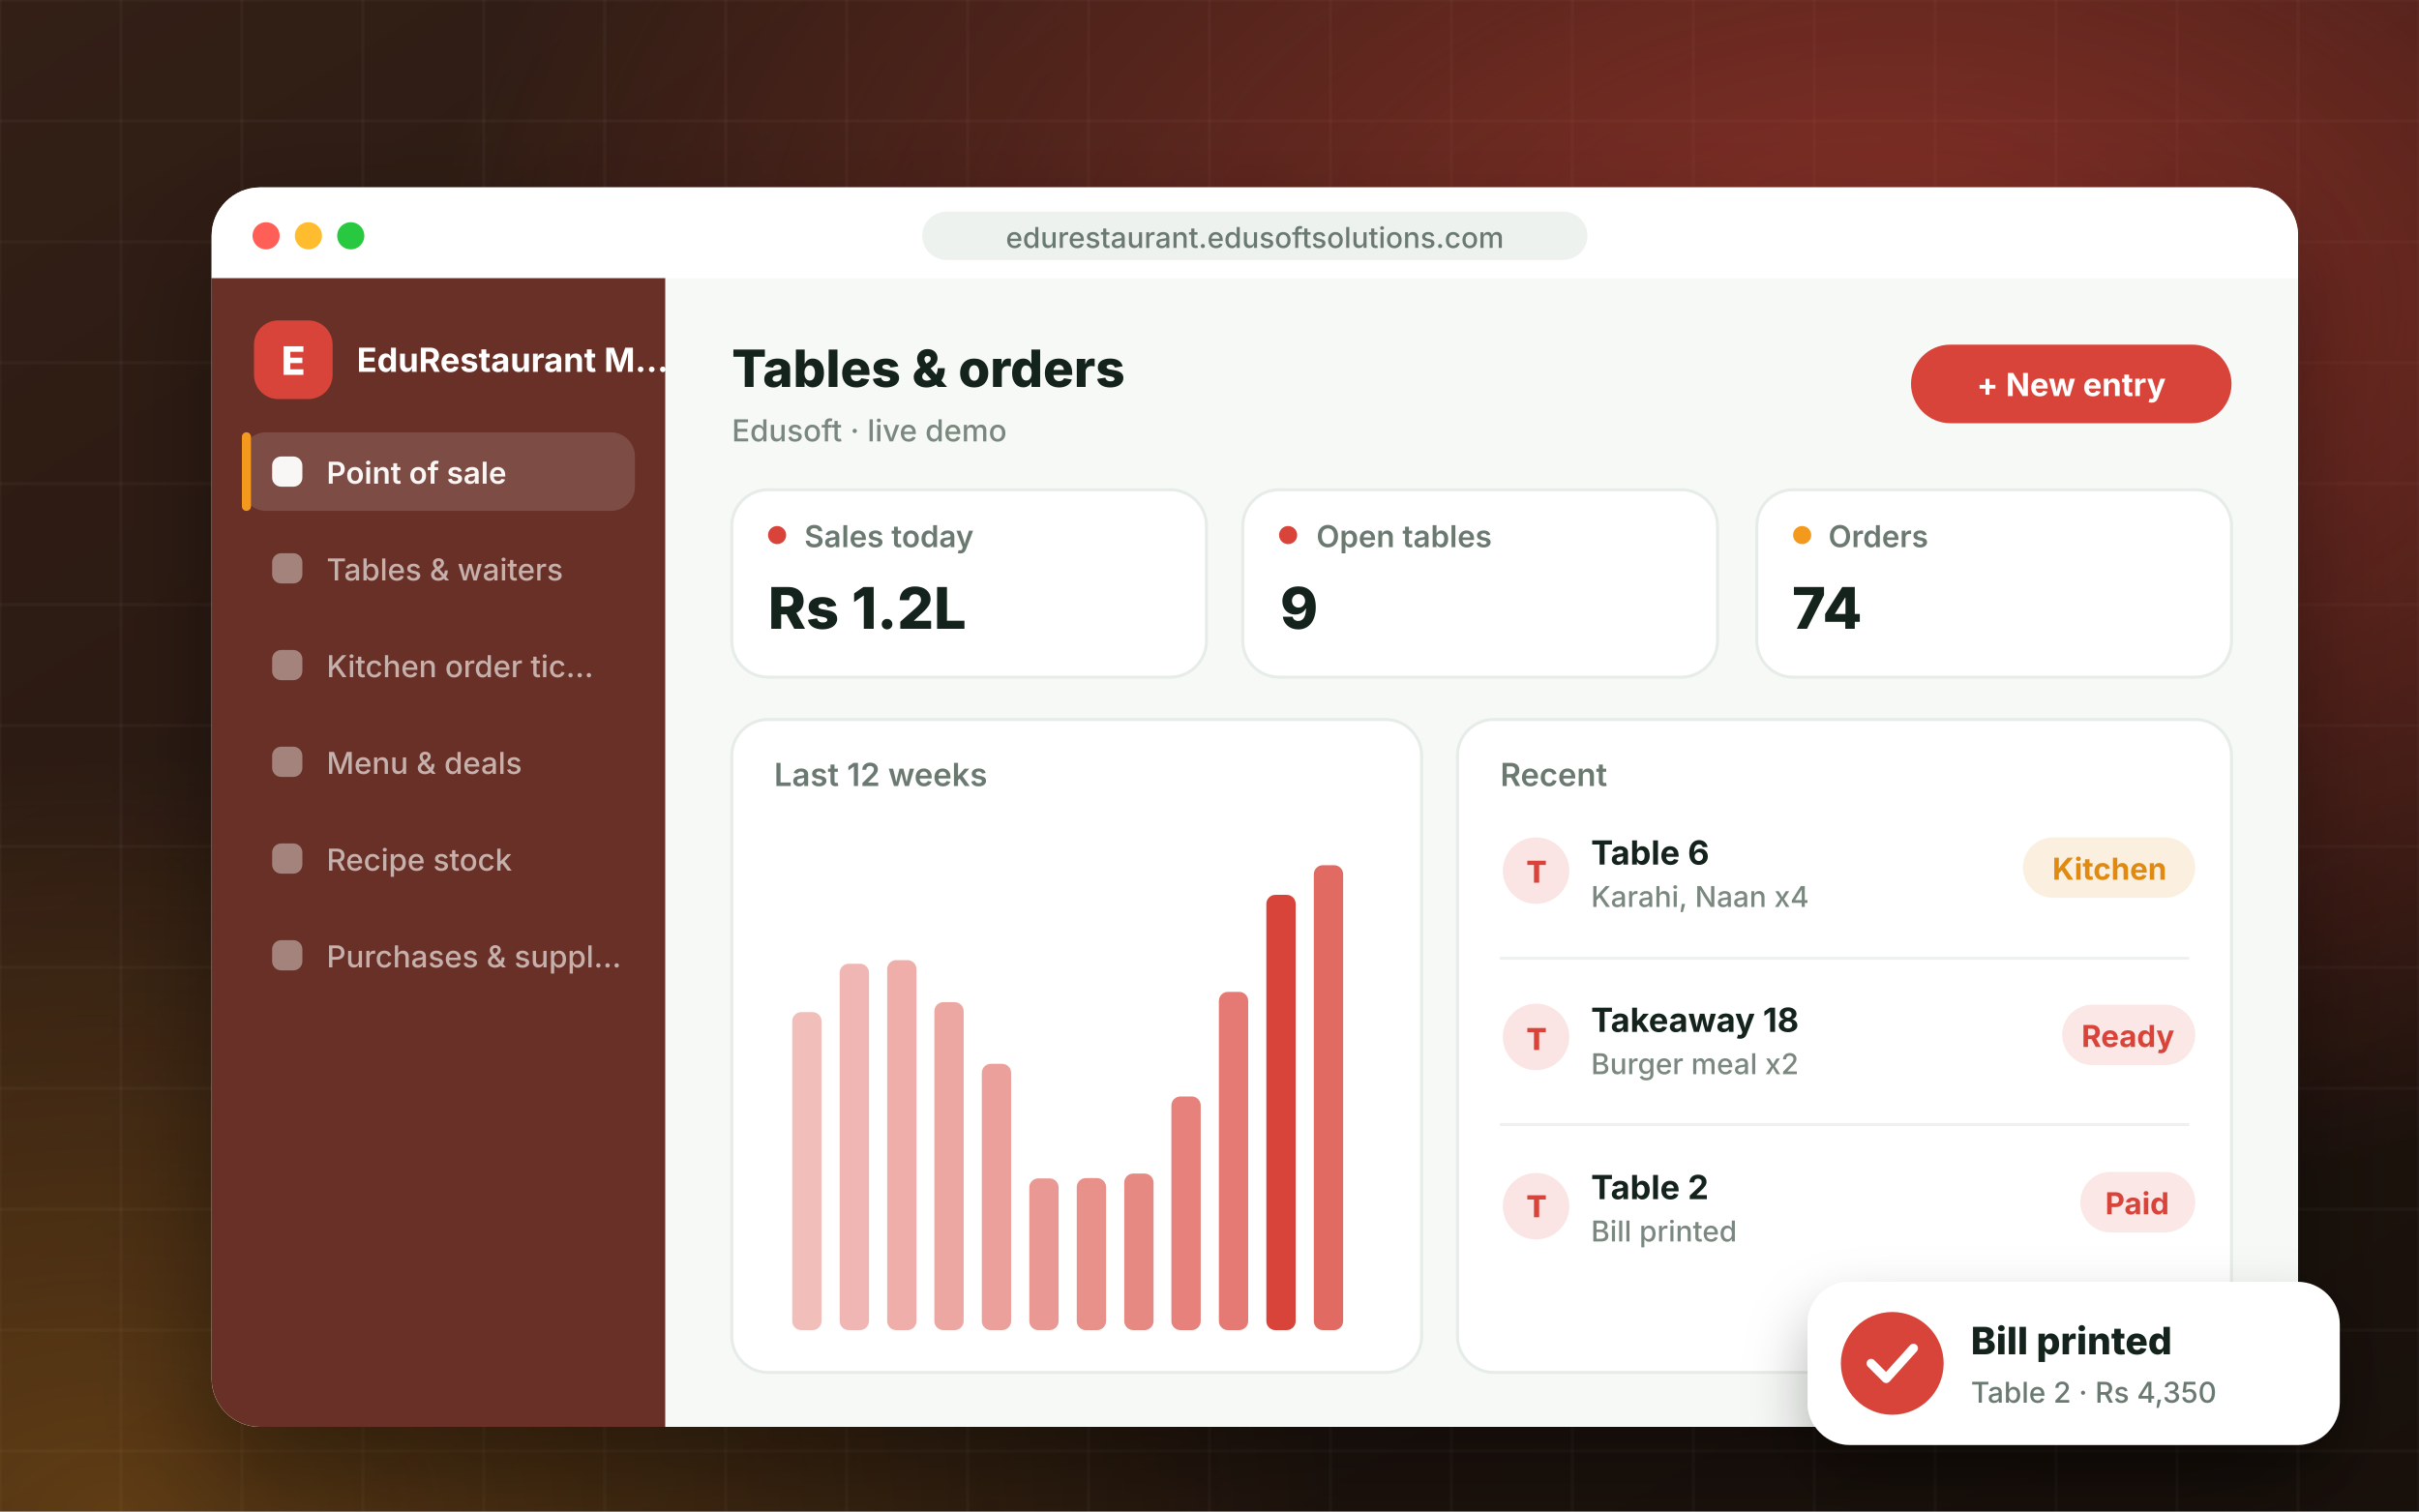
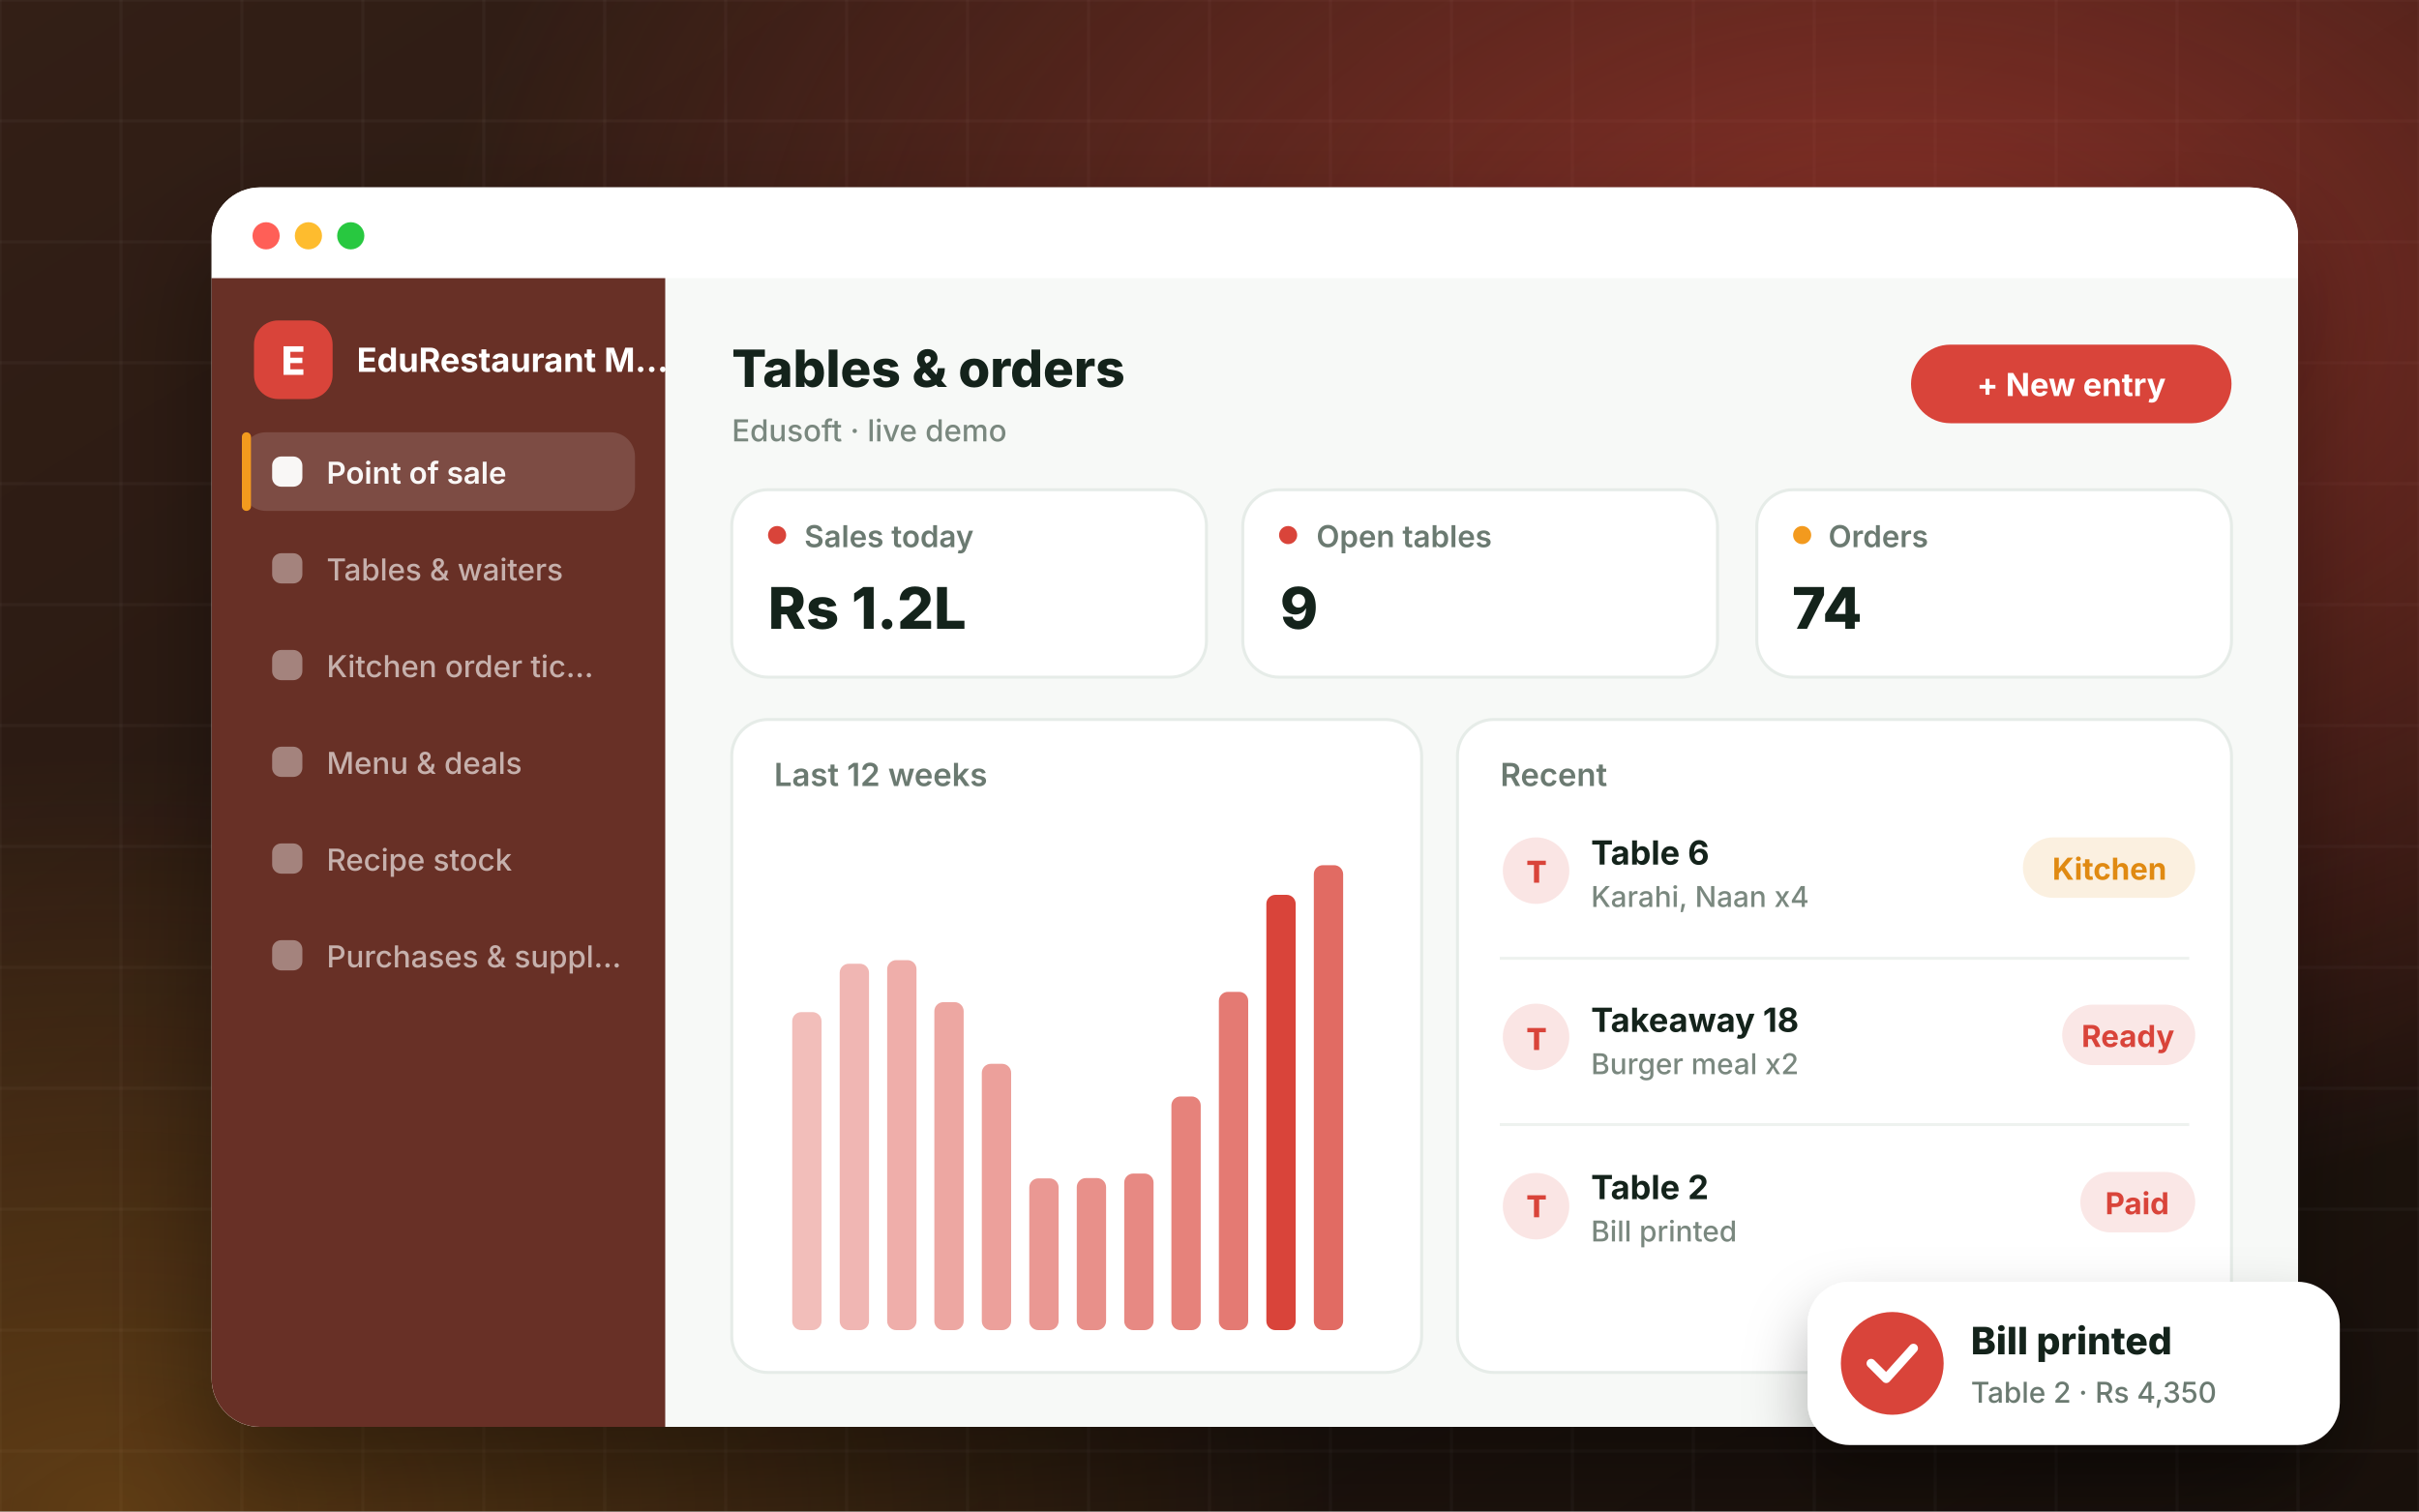
<svg xmlns="http://www.w3.org/2000/svg" viewBox="0 0 800 500" font-family="Inter, 'Segoe UI', Roboto, Arial, sans-serif">
  <defs>
    <linearGradient id="bg" x1="0" y1="0" x2="1" y2="1">
      <stop offset="0" stop-color="#331f16" />
      <stop offset="1" stop-color="#18100b" />
    </linearGradient>
    <radialGradient id="glow" cx=".78" cy=".2" r=".6">
      <stop offset="0" stop-color="#d9443a" stop-opacity=".55" />
      <stop offset="1" stop-color="#d9443a" stop-opacity="0" />
    </radialGradient>
    <radialGradient id="glow2" cx=".05" cy="1" r=".5">
      <stop offset="0" stop-color="#f39a1e" stop-opacity=".28" />
      <stop offset="1" stop-color="#f39a1e" stop-opacity="0" />
    </radialGradient>
    <linearGradient id="area" x1="0" y1="0" x2="0" y2="1">
      <stop offset="0" stop-color="#d9443a" stop-opacity=".28" />
      <stop offset="1" stop-color="#d9443a" stop-opacity="0" />
    </linearGradient>
    <filter id="sh" x="-20%" y="-20%" width="140%" height="150%">
      <feDropShadow dx="0" dy="18" stdDeviation="18" flood-color="#000" flood-opacity=".38" />
    </filter>
    <filter id="sh2" x="-30%" y="-40%" width="160%" height="200%">
      <feDropShadow dx="0" dy="10" stdDeviation="10" flood-color="#000" flood-opacity=".3" />
    </filter>
  </defs>
  <rect width="800" height="500" fill="url(#bg)" />
  <path d="M0 0 V500" stroke="#fff" stroke-opacity=".035" />
  <path d="M40 0 V500" stroke="#fff" stroke-opacity=".035" />
  <path d="M80 0 V500" stroke="#fff" stroke-opacity=".035" />
  <path d="M120 0 V500" stroke="#fff" stroke-opacity=".035" />
  <path d="M160 0 V500" stroke="#fff" stroke-opacity=".035" />
  <path d="M200 0 V500" stroke="#fff" stroke-opacity=".035" />
  <path d="M240 0 V500" stroke="#fff" stroke-opacity=".035" />
  <path d="M280 0 V500" stroke="#fff" stroke-opacity=".035" />
  <path d="M320 0 V500" stroke="#fff" stroke-opacity=".035" />
  <path d="M360 0 V500" stroke="#fff" stroke-opacity=".035" />
  <path d="M400 0 V500" stroke="#fff" stroke-opacity=".035" />
  <path d="M440 0 V500" stroke="#fff" stroke-opacity=".035" />
  <path d="M480 0 V500" stroke="#fff" stroke-opacity=".035" />
  <path d="M520 0 V500" stroke="#fff" stroke-opacity=".035" />
  <path d="M560 0 V500" stroke="#fff" stroke-opacity=".035" />
  <path d="M600 0 V500" stroke="#fff" stroke-opacity=".035" />
  <path d="M640 0 V500" stroke="#fff" stroke-opacity=".035" />
  <path d="M680 0 V500" stroke="#fff" stroke-opacity=".035" />
  <path d="M720 0 V500" stroke="#fff" stroke-opacity=".035" />
  <path d="M760 0 V500" stroke="#fff" stroke-opacity=".035" />
  <path d="M800 0 V500" stroke="#fff" stroke-opacity=".035" />
  <path d="M0 0 H800" stroke="#fff" stroke-opacity=".035" />
  <path d="M0 40 H800" stroke="#fff" stroke-opacity=".035" />
  <path d="M0 80 H800" stroke="#fff" stroke-opacity=".035" />
  <path d="M0 120 H800" stroke="#fff" stroke-opacity=".035" />
  <path d="M0 160 H800" stroke="#fff" stroke-opacity=".035" />
  <path d="M0 200 H800" stroke="#fff" stroke-opacity=".035" />
  <path d="M0 240 H800" stroke="#fff" stroke-opacity=".035" />
  <path d="M0 280 H800" stroke="#fff" stroke-opacity=".035" />
  <path d="M0 320 H800" stroke="#fff" stroke-opacity=".035" />
  <path d="M0 360 H800" stroke="#fff" stroke-opacity=".035" />
  <path d="M0 400 H800" stroke="#fff" stroke-opacity=".035" />
  <path d="M0 440 H800" stroke="#fff" stroke-opacity=".035" />
  <path d="M0 480 H800" stroke="#fff" stroke-opacity=".035" />
  <rect width="800" height="500" fill="url(#glow)" />
  <rect width="800" height="500" fill="url(#glow2)" />
  <g filter="url(#sh)">
    <rect x="70" y="62" width="690" height="410" rx="16" fill="#f7f9f7" />
  </g>
  <path d="M70 78 a16 16 0 0 1 16 -16 h658 a16 16 0 0 1 16 16 v14 h-690 z" fill="#fff" />
  <circle cx="88" cy="78" r="4.5" fill="#ff5f57" />
  <circle cx="102" cy="78" r="4.5" fill="#febc2e" />
  <circle cx="116" cy="78" r="4.5" fill="#28c840" />
-   <rect x="305.0" y="70" width="220" height="16" rx="8" fill="#eef2ef" />
-   <text x="415.0" y="82" font-size="9.5" font-weight="500" fill="#6b7a71" text-anchor="middle" opacity="1">edurestaurant.edusoftsolutions.com</text>
  <path d="M70 92 h150 v380 h-134 a16 16 0 0 1 -16 -16 z" fill="#683026" />
  <rect x="84" y="106" width="26" height="26" rx="8" fill="#d9443a" />
  <text x="97" y="124" font-size="13" font-weight="800" fill="#fff" text-anchor="middle" opacity="1">E</text>
  <text x="118" y="123" font-size="11" font-weight="700" fill="#fff" text-anchor="start" opacity="1">EduRestaurant M…</text>
  <rect x="80" y="143" width="130" height="26" rx="8" fill="#fff" opacity=".14" />
  <rect x="80" y="143" width="3" height="26" rx="1.5" fill="#f39a1e" />
  <rect x="90" y="151" width="10" height="10" rx="3" fill="#fff" opacity="0.95" />
  <text x="108" y="160" font-size="10" font-weight="600" fill="#fff" text-anchor="start" opacity="0.95">Point of sale</text>
  <rect x="90" y="183" width="10" height="10" rx="3" fill="#fff" opacity="0.4" />
  <text x="108" y="192" font-size="10" font-weight="500" fill="#fff" text-anchor="start" opacity="0.62">Tables &amp; waiters</text>
  <rect x="90" y="215" width="10" height="10" rx="3" fill="#fff" opacity="0.4" />
  <text x="108" y="224" font-size="10" font-weight="500" fill="#fff" text-anchor="start" opacity="0.62">Kitchen order tic…</text>
  <rect x="90" y="247" width="10" height="10" rx="3" fill="#fff" opacity="0.4" />
  <text x="108" y="256" font-size="10" font-weight="500" fill="#fff" text-anchor="start" opacity="0.62">Menu &amp; deals</text>
  <rect x="90" y="279" width="10" height="10" rx="3" fill="#fff" opacity="0.4" />
  <text x="108" y="288" font-size="10" font-weight="500" fill="#fff" text-anchor="start" opacity="0.62">Recipe stock</text>
  <rect x="90" y="311" width="10" height="10" rx="3" fill="#fff" opacity="0.4" />
  <text x="108" y="320" font-size="10" font-weight="500" fill="#fff" text-anchor="start" opacity="0.62">Purchases &amp; suppl…</text>
  <text x="242" y="128" font-size="17" font-weight="800" fill="#14231b" text-anchor="start" opacity="1">Tables &amp; orders</text>
  <text x="242" y="146" font-size="10" font-weight="500" fill="#7a887f" text-anchor="start" opacity="1">Edusoft · live demo</text>
  <rect x="632" y="114" width="106" height="26" rx="13" fill="#d9443a" />
  <text x="685" y="131" font-size="10.5" font-weight="700" fill="#fff" text-anchor="middle" opacity="1">+ New entry</text>
  <rect x="242" y="162" width="157" height="62" rx="12" fill="#fff" stroke="#e6ece8" />
  <rect x="254" y="174" width="6" height="6" rx="3" fill="#d9443a" />
  <text x="266.0" y="181" font-size="10" font-weight="600" fill="#6b7a71" text-anchor="start" opacity="1">Sales today</text>
  <text x="254.0" y="208" font-size="19" font-weight="800" fill="#14231b" text-anchor="start" opacity="1">Rs 1.2L</text>
  <rect x="411" y="162" width="157" height="62" rx="12" fill="#fff" stroke="#e6ece8" />
  <rect x="423" y="174" width="6" height="6" rx="3" fill="#d9443a" />
  <text x="435.333" y="181" font-size="10" font-weight="600" fill="#6b7a71" text-anchor="start" opacity="1">Open tables</text>
  <text x="423.333" y="208" font-size="19" font-weight="800" fill="#14231b" text-anchor="start" opacity="1">9</text>
  <rect x="581" y="162" width="157" height="62" rx="12" fill="#fff" stroke="#e6ece8" />
  <rect x="593" y="174" width="6" height="6" rx="3" fill="#f39a1e" />
  <text x="604.667" y="181" font-size="10" font-weight="600" fill="#6b7a71" text-anchor="start" opacity="1">Orders</text>
  <text x="592.667" y="208" font-size="19" font-weight="800" fill="#14231b" text-anchor="start" opacity="1">74</text>
  <rect x="242" y="238" width="228.16" height="216" rx="12" fill="#fff" stroke="#e6ece8" />
  <text x="256" y="260" font-size="10.5" font-weight="600" fill="#6b7a71" text-anchor="start" opacity="1">Last 12 weeks</text>
  <rect x="262.0" y="334.8" width="9.7" height="105.2" rx="3" fill="#d9443a" opacity="0.35" />
  <rect x="277.7" y="318.8" width="9.7" height="121.2" rx="3" fill="#d9443a" opacity="0.39" />
  <rect x="293.4" y="317.6" width="9.7" height="122.4" rx="3" fill="#d9443a" opacity="0.43" />
  <rect x="309.0" y="331.5" width="9.7" height="108.5" rx="3" fill="#d9443a" opacity="0.47" />
  <rect x="324.7" y="351.9" width="9.7" height="88.1" rx="3" fill="#d9443a" opacity="0.51" />
  <rect x="340.4" y="389.8" width="9.7" height="50.2" rx="3" fill="#d9443a" opacity="0.55" />
  <rect x="356.1" y="389.7" width="9.7" height="50.3" rx="3" fill="#d9443a" opacity="0.59" />
  <rect x="371.8" y="388.2" width="9.7" height="51.8" rx="3" fill="#d9443a" opacity="0.63" />
  <rect x="387.4" y="362.7" width="9.7" height="77.3" rx="3" fill="#d9443a" opacity="0.67" />
  <rect x="403.1" y="328.1" width="9.7" height="111.9" rx="3" fill="#d9443a" opacity="0.71" />
  <rect x="418.8" y="296.0" width="9.7" height="144.0" rx="3" fill="#d9443a" opacity="1.00" />
  <rect x="434.5" y="286.2" width="9.7" height="153.8" rx="3" fill="#d9443a" opacity="0.79" />
  <rect x="482" y="238" width="256" height="216" rx="12" fill="#fff" stroke="#e6ece8" />
  <text x="496.16" y="260" font-size="10.5" font-weight="600" fill="#6b7a71" text-anchor="start" opacity="1">Recent</text>
  <circle cx="508" cy="288" r="11" fill="#d9443a" opacity=".14" />
  <text x="508.16" y="292.0" font-size="10" font-weight="800" fill="#d9443a" text-anchor="middle" opacity="1">T</text>
  <text x="526.16" y="286.0" font-size="11" font-weight="700" fill="#14231b" text-anchor="start" opacity="1">Table 6</text>
  <text x="526.16" y="300.0" font-size="9.5" font-weight="500" fill="#7a887f" text-anchor="start" opacity="1">Karahi, Naan x4</text>
  <rect x="669" y="277.0" width="57" height="20" rx="10" fill="#e08a12" opacity=".13" />
  <text x="697.65" y="291.0" font-size="10" font-weight="700" fill="#e08a12" text-anchor="middle" opacity="1">Kitchen</text>
  <path d="M496 317 H724" stroke="#eef2ef" />
  <circle cx="508" cy="343" r="11" fill="#d9443a" opacity=".14" />
  <text x="508.16" y="347.333" font-size="10" font-weight="800" fill="#d9443a" text-anchor="middle" opacity="1">T</text>
  <text x="526.16" y="341.333" font-size="11" font-weight="700" fill="#14231b" text-anchor="start" opacity="1">Takeaway 18</text>
  <text x="526.16" y="355.333" font-size="9.5" font-weight="500" fill="#7a887f" text-anchor="start" opacity="1">Burger meal x2</text>
  <rect x="682" y="332.333" width="44" height="20" rx="10" fill="#d9443a" opacity=".13" />
  <text x="703.75" y="346.333" font-size="10" font-weight="700" fill="#d9443a" text-anchor="middle" opacity="1">Ready</text>
  <path d="M496 372 H724" stroke="#eef2ef" />
  <circle cx="508" cy="399" r="11" fill="#d9443a" opacity=".14" />
  <text x="508.16" y="402.667" font-size="10" font-weight="800" fill="#d9443a" text-anchor="middle" opacity="1">T</text>
  <text x="526.16" y="396.667" font-size="11" font-weight="700" fill="#14231b" text-anchor="start" opacity="1">Table 2</text>
  <text x="526.16" y="410.667" font-size="9.5" font-weight="500" fill="#7a887f" text-anchor="start" opacity="1">Bill printed</text>
  <rect x="688" y="387.667" width="38" height="20" rx="10" fill="#d9443a" opacity=".13" />
  <text x="706.8" y="401.667" font-size="10" font-weight="700" fill="#d9443a" text-anchor="middle" opacity="1">Paid</text>
  <g filter="url(#sh2)">
    <rect x="597.8" y="424" width="176" height="54" rx="14" fill="#fff" />
  </g>
  <circle cx="625.8" cy="451" r="17" fill="#d9443a" />
  <path d="M618.8,451 l5,5 l9,-10" fill="none" stroke="#fff" stroke-width="3" stroke-linecap="round" stroke-linejoin="round" />
  <text x="651.8" y="448" font-size="12.5" font-weight="800" fill="#14231b" text-anchor="start" opacity="1">Bill printed</text>
  <text x="651.8" y="464" font-size="9.5" font-weight="500" fill="#6b7a71" text-anchor="start" opacity="1">Table 2 · Rs 4,350</text>
</svg>
